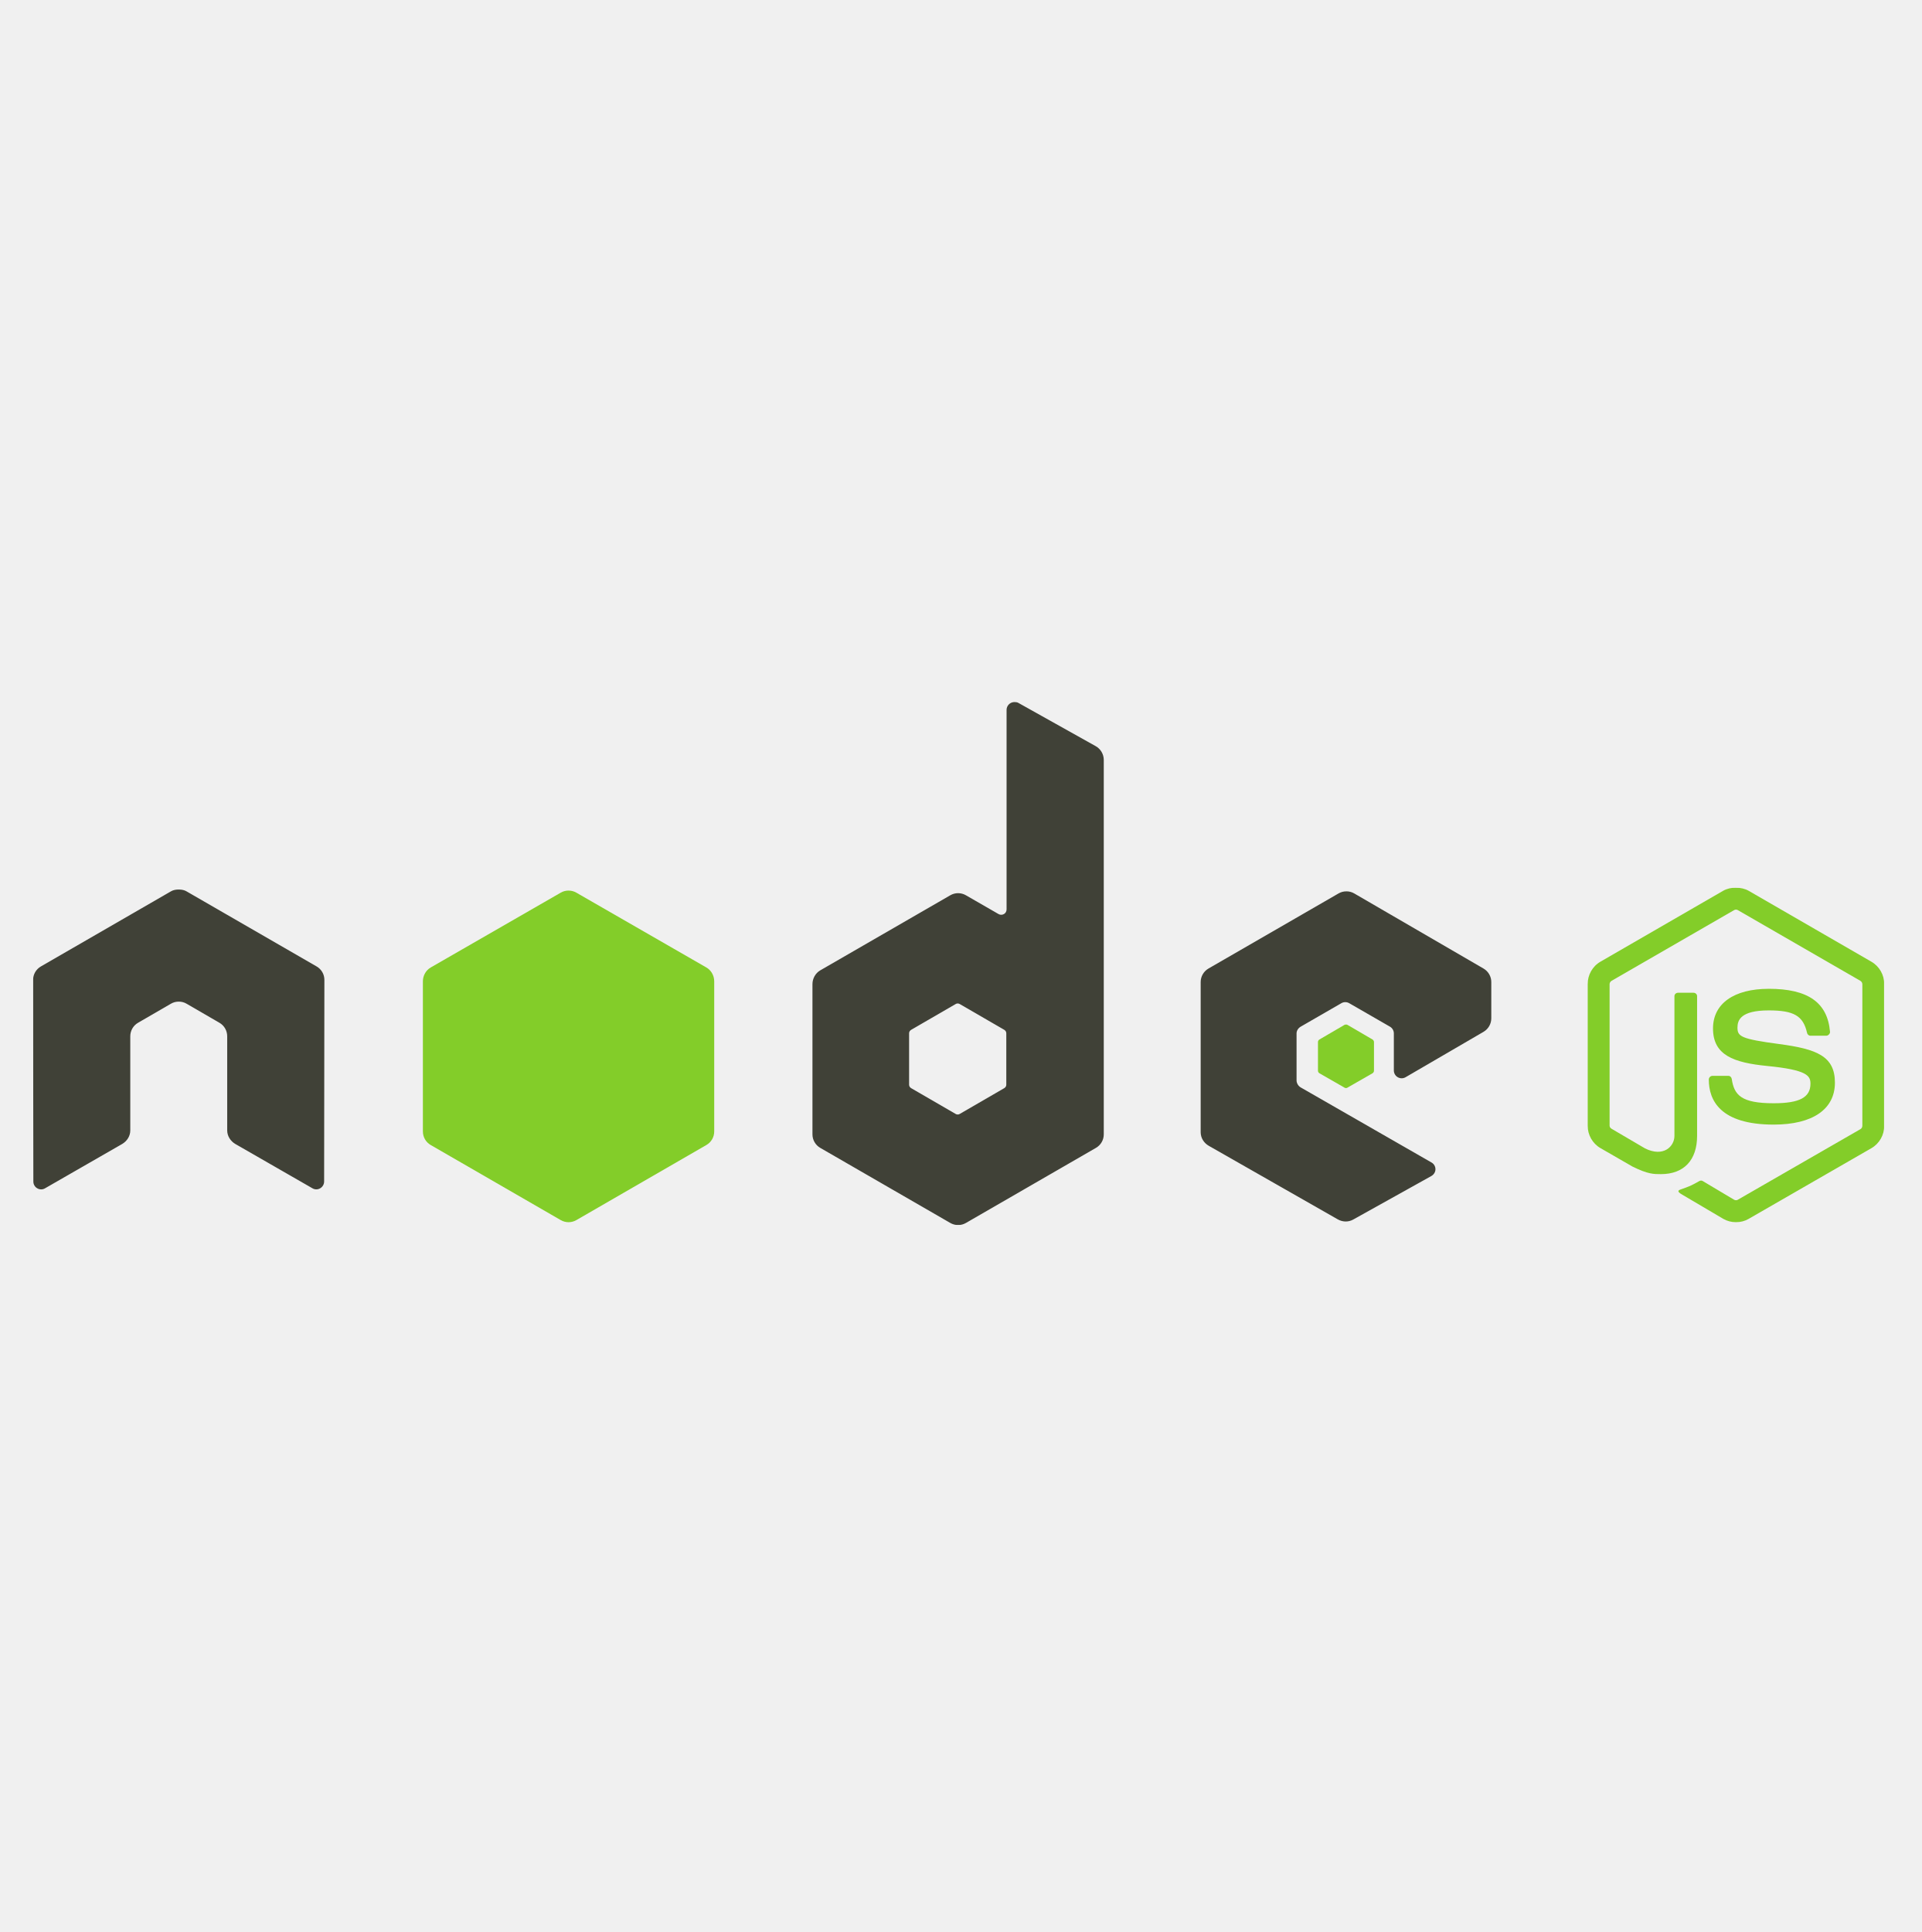
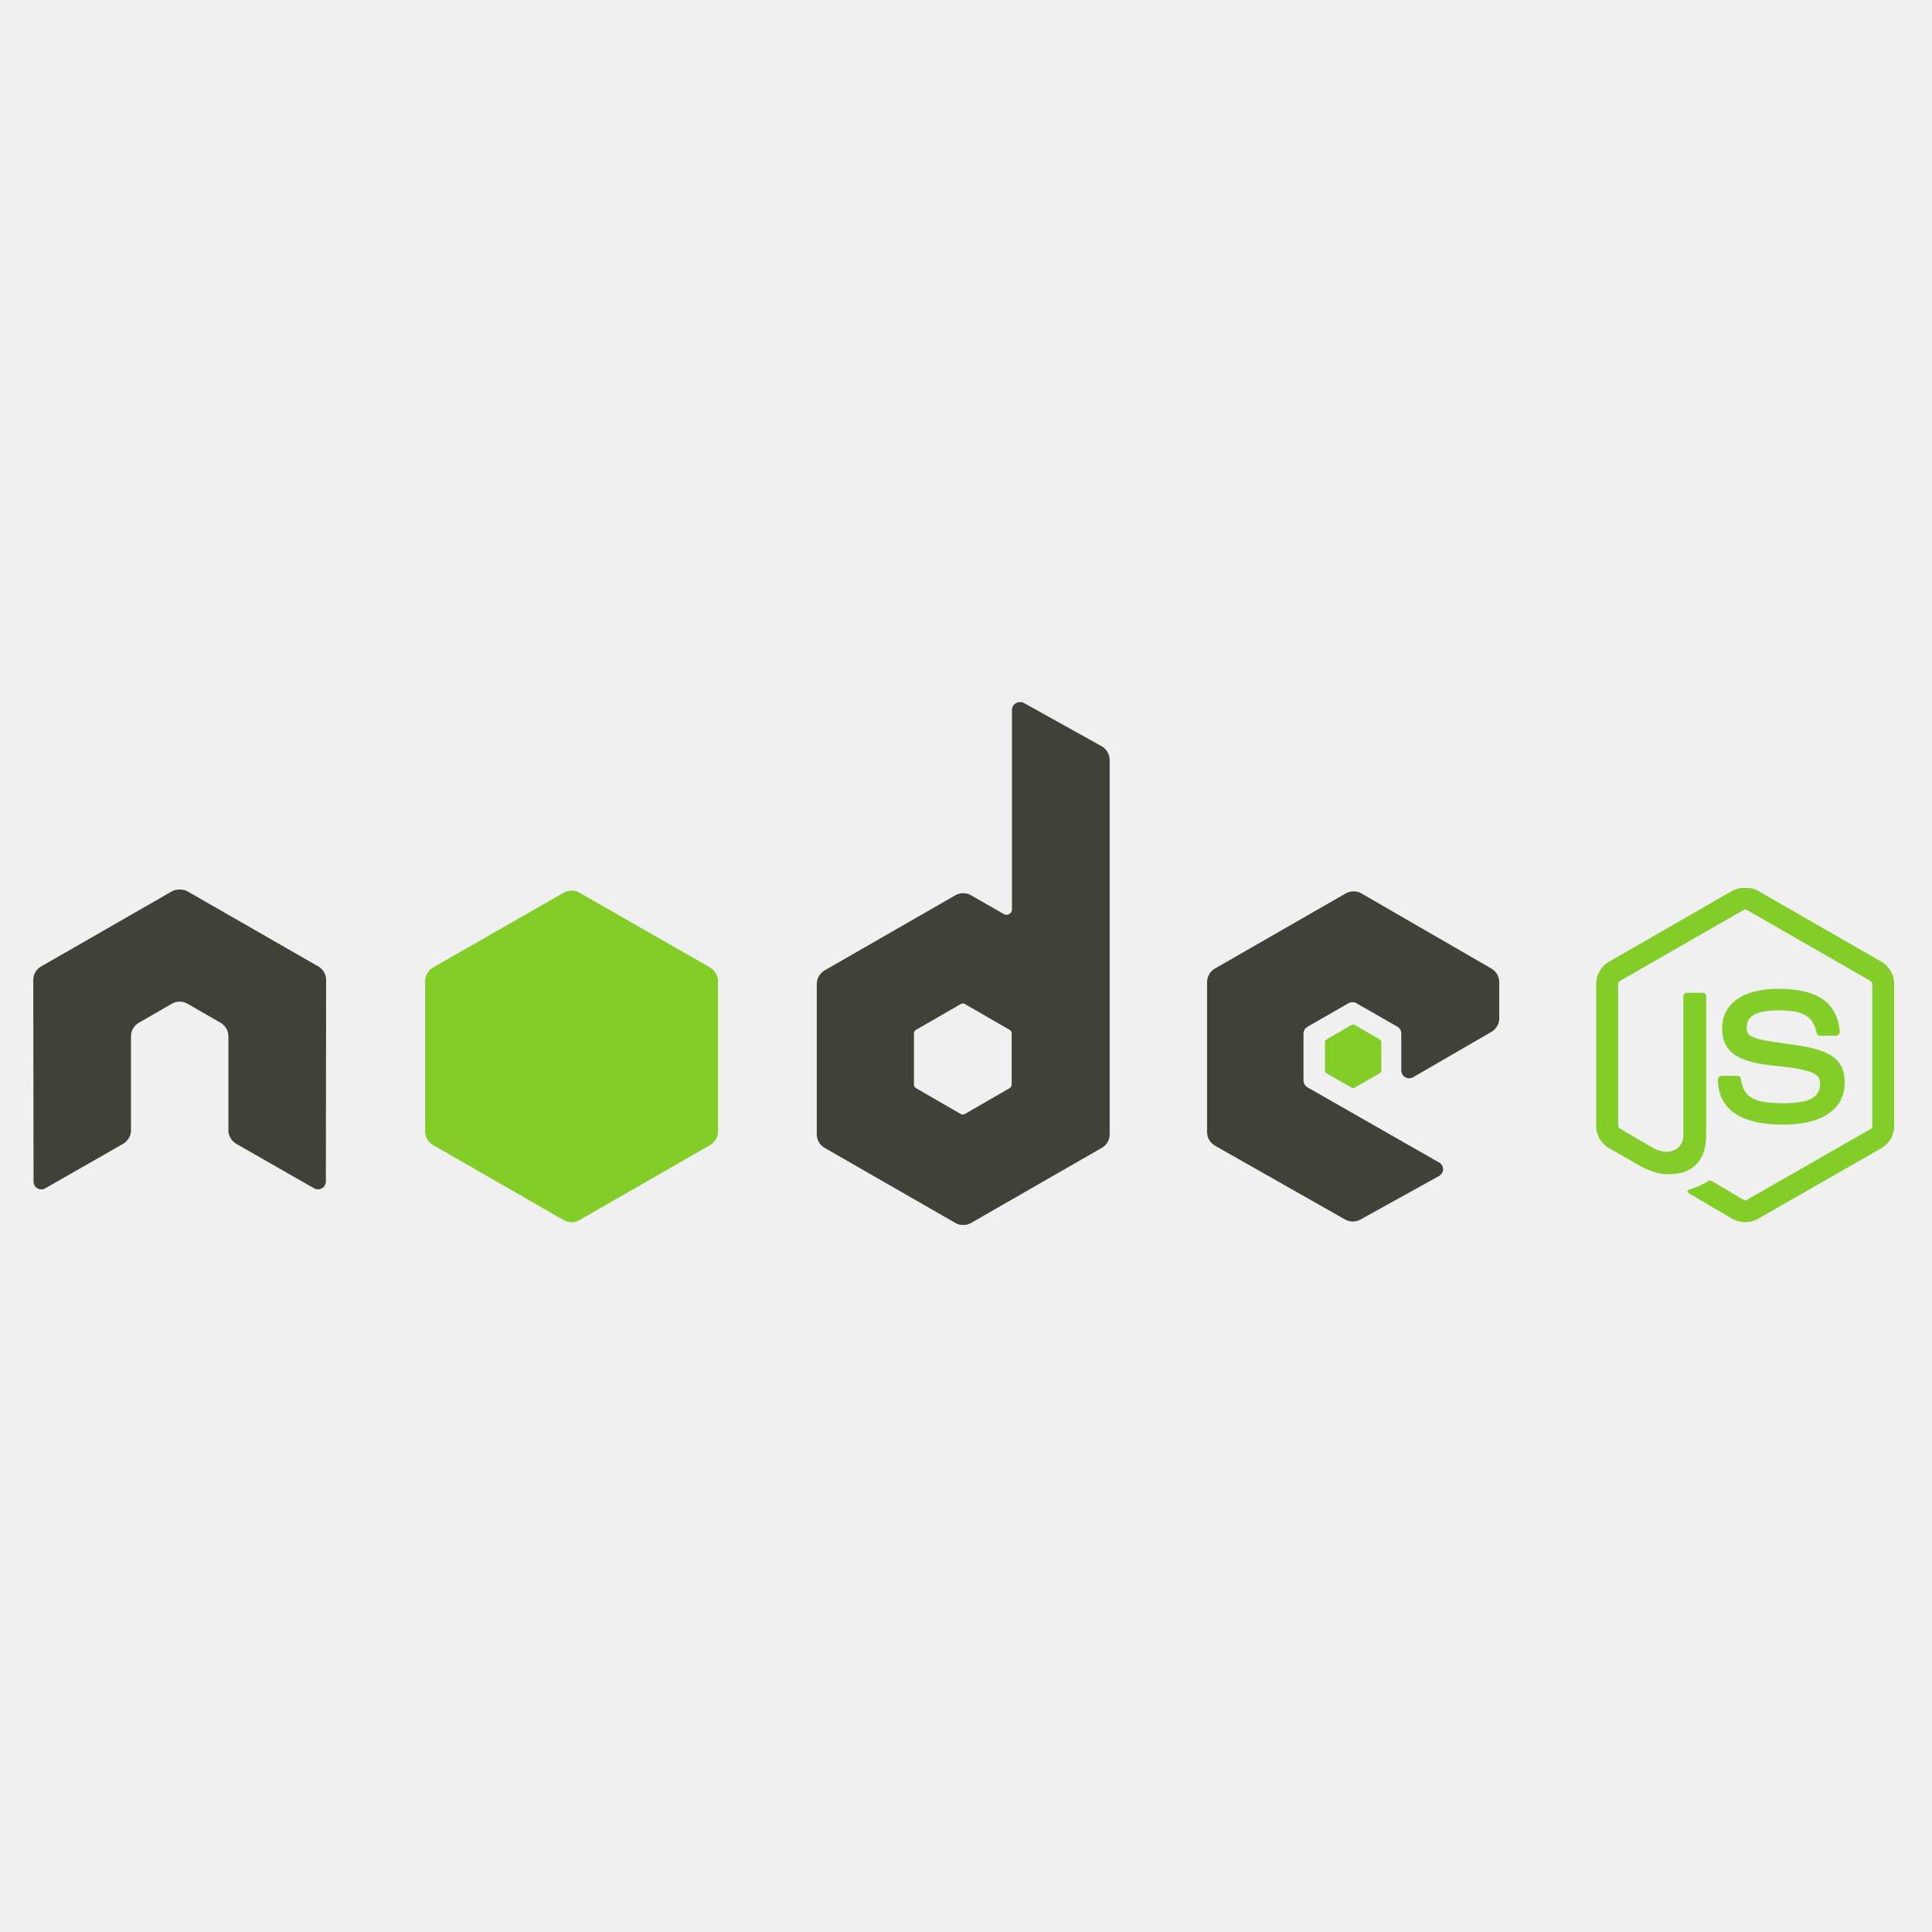
- <svg xmlns="http://www.w3.org/2000/svg" width="187" height="188" viewBox="0 0 187 188" fill="none">
-   <mask id="mask0_201_198" style="mask-type:luminance" maskUnits="userSpaceOnUse" x="154" y="86" width="30" height="33">
-     <path d="M154.47 86.374H183.33V118.959H154.47V86.374Z" fill="white" />
+ <svg xmlns="http://www.w3.org/2000/svg" width="50" height="50" viewBox="0 0 50 50" fill="none">
+   <mask id="mask0_693_87" style="mask-type:luminance" maskUnits="userSpaceOnUse" x="41" y="22" width="9" height="10">
+     <path d="M41.302 22.973H49.019V31.639H41.302V22.973Z" fill="white" />
  </mask>
-   <g mask="url(#mask0_201_198)">
-     <path d="M168.917 86.377C168.478 86.377 168.051 86.467 167.674 86.681L155.732 93.581C154.959 94.026 154.49 94.868 154.49 95.763V109.538C154.49 110.432 154.959 111.273 155.732 111.719L158.851 113.517C160.366 114.265 160.925 114.253 161.615 114.253C163.858 114.253 165.138 112.891 165.138 110.524V96.933C165.138 96.741 164.972 96.603 164.784 96.603H163.288C163.096 96.603 162.933 96.744 162.933 96.933V110.53C162.933 111.579 161.841 112.634 160.068 111.747L156.826 109.845C156.711 109.783 156.623 109.668 156.623 109.541V95.766C156.623 95.635 156.71 95.502 156.826 95.436L168.743 88.561C168.854 88.497 168.988 88.497 169.098 88.561L181.015 95.436C181.128 95.504 181.218 95.631 181.218 95.766V109.541C181.218 109.672 181.152 109.807 181.04 109.871L169.098 116.746C168.992 116.807 168.852 116.807 168.743 116.746L165.675 114.919C165.583 114.866 165.459 114.87 165.371 114.919C164.524 115.399 164.365 115.455 163.571 115.731C163.375 115.799 163.077 115.905 163.673 116.239L167.679 118.601C168.06 118.821 168.485 118.93 168.921 118.93C169.364 118.93 169.782 118.825 170.164 118.601L182.106 111.725C182.879 111.276 183.349 110.439 183.349 109.544V95.769C183.349 94.874 182.879 94.035 182.106 93.587L170.164 86.687C169.79 86.474 169.36 86.383 168.921 86.383L168.917 86.377ZM172.111 96.22C168.711 96.22 166.686 97.668 166.686 100.076C166.686 102.685 168.696 103.406 171.959 103.728C175.864 104.111 176.169 104.685 176.169 105.453C176.169 106.788 175.106 107.356 172.593 107.356C169.437 107.356 168.744 106.568 168.511 104.994C168.484 104.825 168.354 104.69 168.182 104.69H166.631C166.585 104.691 166.54 104.7 166.497 104.719C166.454 104.737 166.416 104.763 166.383 104.796C166.35 104.829 166.324 104.867 166.306 104.91C166.287 104.953 166.278 104.998 166.277 105.045C166.277 107.055 167.37 109.433 172.59 109.433C176.369 109.433 178.549 107.953 178.549 105.349C178.549 102.775 176.788 102.079 173.122 101.594C169.422 101.1 169.066 100.864 169.066 99.996C169.066 99.279 169.365 98.321 172.109 98.321C174.559 98.321 175.464 98.85 175.836 100.503C175.868 100.658 176.005 100.785 176.165 100.785H177.716C177.811 100.785 177.903 100.726 177.97 100.658C178.034 100.585 178.08 100.503 178.071 100.404C177.832 97.557 175.934 96.218 172.112 96.218L172.111 96.22Z" fill="#83CD29" />
+   <g mask="url(#mask0_693_87)">
+     <path d="M45.165 22.973C45.048 22.973 44.934 22.997 44.833 23.053L41.64 24.889C41.433 25.007 41.308 25.231 41.308 25.469V29.133C41.308 29.37 41.433 29.594 41.64 29.713L42.474 30.191C42.879 30.39 43.028 30.387 43.213 30.387C43.812 30.387 44.155 30.024 44.155 29.395V25.78C44.155 25.729 44.11 25.692 44.06 25.692H43.66C43.609 25.692 43.565 25.73 43.565 25.78V29.396C43.565 29.675 43.273 29.956 42.799 29.72L41.932 29.214C41.901 29.198 41.878 29.167 41.878 29.133V25.47C41.878 25.435 41.901 25.399 41.932 25.382L45.119 23.553C45.148 23.536 45.184 23.536 45.214 23.553L48.4 25.382C48.43 25.4 48.454 25.434 48.454 25.47V29.133C48.454 29.168 48.437 29.204 48.407 29.221L45.214 31.049C45.185 31.066 45.148 31.066 45.119 31.049L44.298 30.564C44.274 30.549 44.24 30.551 44.217 30.564C43.99 30.691 43.948 30.706 43.736 30.78C43.683 30.798 43.604 30.826 43.763 30.915L44.834 31.543C44.936 31.601 45.05 31.63 45.166 31.63C45.285 31.63 45.396 31.602 45.498 31.543L48.692 29.714C48.898 29.595 49.024 29.372 49.024 29.134V25.471C49.024 25.233 48.898 25.009 48.692 24.89L45.498 23.055C45.398 22.998 45.284 22.974 45.166 22.974L45.165 22.973ZM46.019 25.59C45.11 25.59 44.569 25.976 44.569 26.616C44.569 27.31 45.106 27.502 45.978 27.587C47.023 27.689 47.104 27.842 47.104 28.046C47.104 28.401 46.82 28.552 46.148 28.552C45.304 28.552 45.119 28.343 45.056 27.924C45.049 27.879 45.015 27.843 44.969 27.843H44.554C44.542 27.843 44.529 27.846 44.518 27.851C44.507 27.856 44.496 27.863 44.488 27.871C44.479 27.88 44.472 27.89 44.467 27.902C44.462 27.913 44.459 27.925 44.459 27.938C44.459 28.472 44.752 29.105 46.147 29.105C47.158 29.105 47.74 28.711 47.74 28.018C47.74 27.334 47.27 27.149 46.289 27.02C45.3 26.888 45.205 26.826 45.205 26.595C45.205 26.404 45.285 26.149 46.019 26.149C46.674 26.149 46.916 26.29 47.015 26.73C47.024 26.771 47.06 26.805 47.103 26.805H47.518C47.543 26.805 47.568 26.789 47.586 26.771C47.603 26.751 47.615 26.73 47.613 26.703C47.549 25.946 47.041 25.59 46.019 25.59L46.019 25.59Z" fill="#83CD29" />
  </g>
-   <mask id="mask1_201_198" style="mask-type:luminance" maskUnits="userSpaceOnUse" x="3" y="68" width="143" height="52">
-     <path d="M3.207 68.217H145.14V119.209H3.207V68.217Z" fill="white" />
+   <mask id="mask1_693_87" style="mask-type:luminance" maskUnits="userSpaceOnUse" x="0" y="18" width="39" height="14">
+     <path d="M0.857 18.143H38.807V31.704H0.857V18.143Z" fill="white" />
  </mask>
-   <g mask="url(#mask1_201_198)">
-     <path d="M98.707 68.319C98.571 68.32 98.444 68.353 98.326 68.421C98.269 68.455 98.216 68.495 98.169 68.542C98.122 68.59 98.082 68.642 98.049 68.7C98.015 68.758 97.99 68.819 97.972 68.884C97.955 68.948 97.946 69.014 97.946 69.081V88.487C97.946 88.677 97.857 88.848 97.692 88.944C97.61 88.992 97.521 89.016 97.426 89.016C97.331 89.016 97.242 88.992 97.16 88.944L93.99 87.118C93.875 87.05 93.752 87 93.623 86.965C93.495 86.93 93.363 86.913 93.23 86.913C93.096 86.913 92.965 86.93 92.836 86.965C92.707 87 92.585 87.05 92.469 87.118L79.818 94.423C79.345 94.696 79.057 95.222 79.057 95.768V110.379C79.056 110.513 79.074 110.645 79.108 110.774C79.143 110.903 79.193 111.026 79.26 111.141C79.327 111.257 79.407 111.362 79.502 111.456C79.596 111.551 79.701 111.632 79.817 111.698L92.47 119.004C92.585 119.072 92.707 119.122 92.837 119.157C92.965 119.192 93.097 119.209 93.23 119.209C93.364 119.209 93.495 119.192 93.624 119.157C93.753 119.122 93.875 119.072 93.991 119.004L106.643 111.698C106.759 111.632 106.864 111.551 106.959 111.456C107.053 111.362 107.134 111.257 107.201 111.141C107.268 111.026 107.318 110.903 107.353 110.774C107.387 110.645 107.404 110.513 107.404 110.379V73.951C107.404 73.397 107.102 72.877 106.618 72.607L99.087 68.394C98.969 68.328 98.838 68.317 98.707 68.317L98.707 68.319ZM17.316 86.559C17.074 86.569 16.848 86.611 16.631 86.737L3.979 94.043C3.863 94.109 3.758 94.19 3.664 94.284C3.569 94.379 3.488 94.484 3.422 94.599C3.355 94.715 3.304 94.838 3.27 94.967C3.236 95.096 3.219 95.228 3.219 95.362L3.245 114.971C3.245 115.244 3.386 115.498 3.625 115.631C3.86 115.772 4.152 115.772 4.385 115.631L11.89 111.318C12.367 111.036 12.677 110.544 12.677 109.999V100.841C12.677 100.294 12.964 99.793 13.438 99.522L16.633 97.67C16.868 97.533 17.121 97.466 17.393 97.467C17.665 97.465 17.919 97.533 18.154 97.67L21.347 99.521C21.821 99.792 22.108 100.294 22.108 100.839V109.997C22.108 110.542 22.425 111.037 22.894 111.316L30.399 115.629C30.635 115.77 30.926 115.77 31.159 115.629C31.392 115.495 31.54 115.242 31.54 114.97L31.565 95.36C31.566 95.226 31.549 95.095 31.515 94.965C31.481 94.836 31.43 94.713 31.363 94.597C31.296 94.482 31.216 94.376 31.121 94.282C31.026 94.188 30.921 94.107 30.805 94.041L18.153 86.738C17.939 86.612 17.711 86.57 17.468 86.56H17.317L17.316 86.559ZM131.008 86.737C130.736 86.736 130.482 86.804 130.247 86.94L117.594 94.246C117.122 94.519 116.833 95.019 116.833 95.565V110.176C116.833 110.726 117.143 111.223 117.619 111.495L130.17 118.652C130.633 118.917 131.199 118.937 131.666 118.677L139.273 114.44C139.514 114.306 139.677 114.056 139.678 113.781C139.678 113.506 139.535 113.258 139.297 113.122L126.568 105.816C126.33 105.68 126.163 105.404 126.163 105.131V100.561C126.163 100.288 126.332 100.038 126.568 99.902L130.524 97.619C130.759 97.483 131.048 97.483 131.285 97.619L135.249 99.902C135.307 99.935 135.36 99.975 135.407 100.023C135.454 100.07 135.495 100.123 135.528 100.18C135.562 100.238 135.587 100.299 135.604 100.364C135.621 100.429 135.63 100.494 135.63 100.561V104.163C135.629 104.23 135.638 104.296 135.655 104.36C135.673 104.425 135.698 104.486 135.731 104.544C135.764 104.602 135.805 104.655 135.852 104.702C135.899 104.749 135.952 104.789 136.01 104.823C136.247 104.96 136.534 104.96 136.771 104.823L144.351 100.409C144.822 100.135 145.112 99.634 145.112 99.09V95.564C145.112 95.43 145.095 95.299 145.061 95.17C145.026 95.041 144.975 94.918 144.909 94.803C144.842 94.687 144.761 94.582 144.667 94.487C144.572 94.393 144.467 94.312 144.351 94.245L131.775 86.939C131.54 86.803 131.287 86.735 131.014 86.736L131.008 86.737ZM93.177 97.645C93.249 97.645 93.317 97.662 93.38 97.696L97.716 100.207C97.833 100.275 97.919 100.401 97.919 100.537V105.56C97.919 105.696 97.834 105.822 97.716 105.889L93.38 108.401C93.262 108.468 93.118 108.468 92.999 108.401L88.664 105.889C88.546 105.821 88.461 105.696 88.461 105.56V100.538C88.461 100.402 88.546 100.278 88.664 100.209L92.999 97.697C93.059 97.663 93.111 97.647 93.177 97.647V97.645Z" fill="#404137" />
+   <g mask="url(#mask1_693_87)">
+     <path d="M26.392 18.171C26.356 18.171 26.322 18.18 26.291 18.198C26.275 18.206 26.261 18.217 26.249 18.23C26.236 18.242 26.225 18.256 26.216 18.272C26.207 18.287 26.201 18.303 26.196 18.321C26.191 18.338 26.189 18.355 26.189 18.373V23.534C26.189 23.585 26.165 23.63 26.121 23.656C26.099 23.668 26.075 23.675 26.05 23.675C26.024 23.675 26.001 23.668 25.979 23.656L25.131 23.17C25.1 23.152 25.068 23.139 25.033 23.129C24.999 23.12 24.964 23.116 24.928 23.116C24.892 23.116 24.857 23.12 24.823 23.129C24.788 23.139 24.755 23.152 24.724 23.17L21.342 25.113C21.215 25.186 21.138 25.325 21.138 25.471V29.357C21.138 29.392 21.143 29.427 21.152 29.462C21.161 29.496 21.175 29.529 21.193 29.559C21.21 29.59 21.232 29.618 21.257 29.643C21.283 29.668 21.311 29.69 21.342 29.707L24.725 31.65C24.756 31.669 24.788 31.682 24.823 31.691C24.857 31.7 24.892 31.705 24.928 31.705C24.964 31.705 24.999 31.7 25.033 31.691C25.068 31.682 25.101 31.669 25.131 31.65L28.514 29.707C28.545 29.69 28.573 29.668 28.599 29.643C28.624 29.618 28.646 29.59 28.663 29.559C28.681 29.529 28.695 29.496 28.704 29.462C28.713 29.427 28.718 29.392 28.718 29.357V19.668C28.718 19.521 28.637 19.383 28.508 19.311L26.494 18.19C26.462 18.173 26.427 18.17 26.392 18.17L26.392 18.171ZM4.63 23.021C4.565 23.024 4.505 23.035 4.447 23.069L1.064 25.012C1.033 25.029 1.005 25.051 0.98 25.076C0.954 25.101 0.933 25.129 0.915 25.16C0.897 25.191 0.884 25.223 0.874 25.258C0.865 25.292 0.861 25.327 0.861 25.363L0.868 30.578C0.868 30.65 0.905 30.718 0.969 30.753C1.032 30.791 1.11 30.791 1.173 30.753L3.179 29.606C3.307 29.531 3.39 29.4 3.39 29.256V26.82C3.39 26.674 3.466 26.541 3.593 26.469L4.447 25.977C4.51 25.94 4.578 25.922 4.651 25.922C4.723 25.922 4.791 25.94 4.854 25.977L5.708 26.469C5.835 26.541 5.911 26.674 5.911 26.819V29.255C5.911 29.4 5.996 29.532 6.121 29.606L8.128 30.753C8.191 30.79 8.269 30.79 8.332 30.753C8.394 30.717 8.433 30.65 8.433 30.578L8.44 25.362C8.44 25.326 8.436 25.292 8.427 25.257C8.417 25.223 8.404 25.19 8.386 25.159C8.368 25.128 8.347 25.101 8.321 25.075C8.296 25.05 8.268 25.029 8.237 25.011L4.854 23.069C4.797 23.036 4.736 23.024 4.671 23.022H4.63L4.63 23.021ZM35.029 23.069C34.956 23.069 34.888 23.087 34.825 23.123L31.442 25.066C31.316 25.139 31.239 25.271 31.239 25.416V29.302C31.239 29.449 31.322 29.581 31.449 29.653L34.805 31.557C34.929 31.627 35.08 31.633 35.205 31.563L37.239 30.437C37.303 30.401 37.347 30.334 37.347 30.261C37.347 30.188 37.309 30.122 37.245 30.086L33.842 28.143C33.778 28.107 33.734 28.033 33.734 27.961V26.745C33.734 26.673 33.779 26.606 33.842 26.57L34.9 25.963C34.962 25.927 35.04 25.927 35.103 25.963L36.163 26.57C36.178 26.579 36.193 26.59 36.205 26.602C36.218 26.615 36.229 26.629 36.238 26.644C36.247 26.66 36.253 26.676 36.258 26.693C36.262 26.71 36.265 26.727 36.265 26.745V27.703C36.265 27.721 36.267 27.739 36.272 27.756C36.276 27.773 36.283 27.789 36.292 27.805C36.301 27.82 36.312 27.834 36.324 27.847C36.337 27.859 36.351 27.87 36.367 27.879C36.43 27.915 36.507 27.915 36.57 27.879L38.597 26.705C38.723 26.632 38.8 26.499 38.8 26.354V25.416C38.8 25.381 38.796 25.346 38.786 25.312C38.777 25.277 38.764 25.245 38.746 25.214C38.728 25.183 38.706 25.155 38.681 25.13C38.656 25.105 38.628 25.083 38.597 25.066L35.234 23.122C35.171 23.086 35.104 23.068 35.031 23.069L35.029 23.069ZM24.914 25.97C24.933 25.97 24.951 25.974 24.968 25.983L26.127 26.651C26.159 26.669 26.182 26.703 26.182 26.739V28.075C26.182 28.111 26.159 28.145 26.127 28.162L24.968 28.831C24.937 28.848 24.898 28.848 24.866 28.831L23.707 28.162C23.675 28.144 23.653 28.111 23.653 28.075V26.739C23.653 26.703 23.676 26.67 23.707 26.652L24.866 25.984C24.882 25.975 24.896 25.97 24.914 25.97V25.97Z" fill="#404137" />
  </g>
-   <path d="M55.324 86.661C55.052 86.661 54.798 86.728 54.563 86.864L41.91 94.145C41.438 94.418 41.15 94.944 41.15 95.489V110.101C41.15 110.234 41.167 110.366 41.201 110.495C41.236 110.625 41.286 110.747 41.353 110.863C41.42 110.979 41.5 111.084 41.595 111.178C41.689 111.273 41.795 111.353 41.91 111.419L54.563 118.726C54.678 118.793 54.8 118.844 54.93 118.878C55.058 118.913 55.19 118.931 55.324 118.931C55.457 118.931 55.589 118.913 55.717 118.878C55.846 118.844 55.968 118.793 56.084 118.726L68.736 111.419C68.852 111.353 68.957 111.272 69.052 111.178C69.146 111.083 69.227 110.978 69.294 110.862C69.361 110.747 69.411 110.624 69.446 110.495C69.48 110.366 69.497 110.234 69.497 110.101V95.49C69.497 94.944 69.21 94.418 68.736 94.145L56.084 86.865C55.848 86.728 55.595 86.661 55.323 86.662L55.324 86.661ZM130.985 99.7C130.934 99.7 130.878 99.7 130.832 99.725L128.398 101.146C128.352 101.171 128.315 101.207 128.288 101.252C128.261 101.298 128.247 101.347 128.246 101.399V104.19C128.246 104.295 128.307 104.391 128.398 104.444L130.832 105.839C130.875 105.865 130.921 105.879 130.971 105.879C131.021 105.879 131.068 105.865 131.111 105.839L133.545 104.444C133.635 104.392 133.697 104.295 133.697 104.19V101.399C133.697 101.294 133.635 101.199 133.545 101.146L131.111 99.725C131.066 99.698 131.035 99.7 130.984 99.7L130.985 99.7Z" fill="#83CD29" />
+   <path d="M14.793 23.049C14.72 23.049 14.652 23.067 14.589 23.103L11.206 25.039C11.08 25.112 11.003 25.252 11.003 25.397V29.283C11.003 29.318 11.007 29.353 11.017 29.388C11.026 29.422 11.039 29.455 11.057 29.485C11.075 29.516 11.097 29.544 11.122 29.569C11.147 29.595 11.175 29.616 11.206 29.633L14.589 31.577C14.62 31.595 14.653 31.608 14.687 31.617C14.722 31.627 14.757 31.631 14.793 31.631C14.828 31.631 14.863 31.627 14.898 31.617C14.932 31.608 14.965 31.595 14.996 31.577L18.379 29.633C18.41 29.616 18.438 29.594 18.463 29.569C18.488 29.544 18.51 29.516 18.528 29.485C18.546 29.455 18.559 29.422 18.569 29.388C18.578 29.353 18.582 29.318 18.582 29.283V25.397C18.582 25.252 18.505 25.112 18.379 25.039L14.996 23.103C14.933 23.067 14.865 23.049 14.792 23.049L14.793 23.049ZM35.023 26.517C35.009 26.517 34.994 26.517 34.982 26.523L34.331 26.901C34.319 26.908 34.309 26.917 34.302 26.929C34.295 26.942 34.291 26.955 34.291 26.968V27.711C34.291 27.739 34.307 27.764 34.331 27.778L34.982 28.149C34.993 28.156 35.006 28.16 35.019 28.16C35.033 28.16 35.045 28.156 35.057 28.149L35.707 27.778C35.731 27.765 35.748 27.739 35.748 27.711V26.968C35.748 26.941 35.731 26.915 35.707 26.901L35.057 26.523C35.045 26.516 35.036 26.517 35.023 26.517L35.023 26.517Z" fill="#83CD29" />
</svg>
